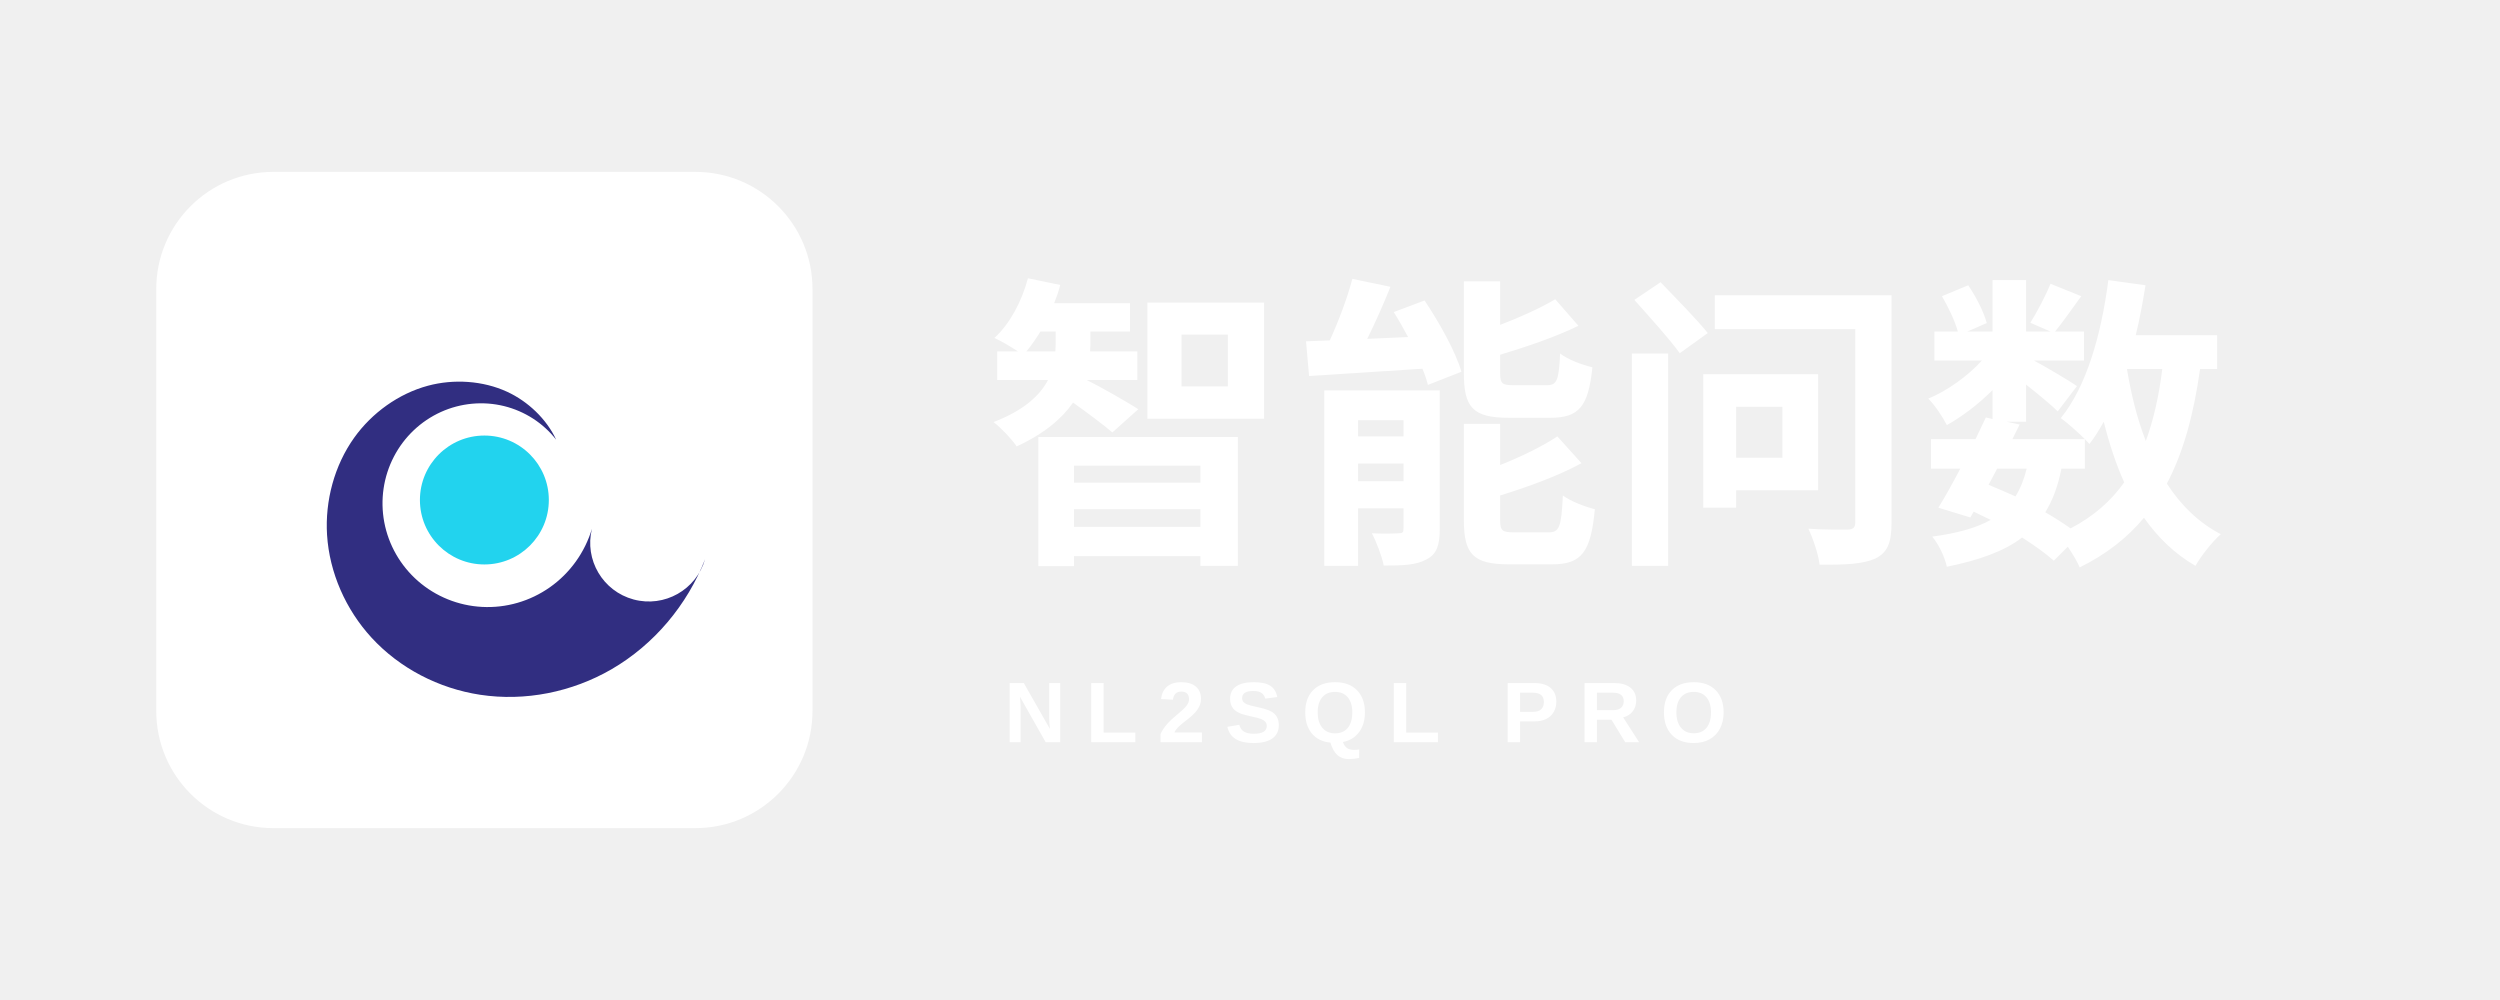
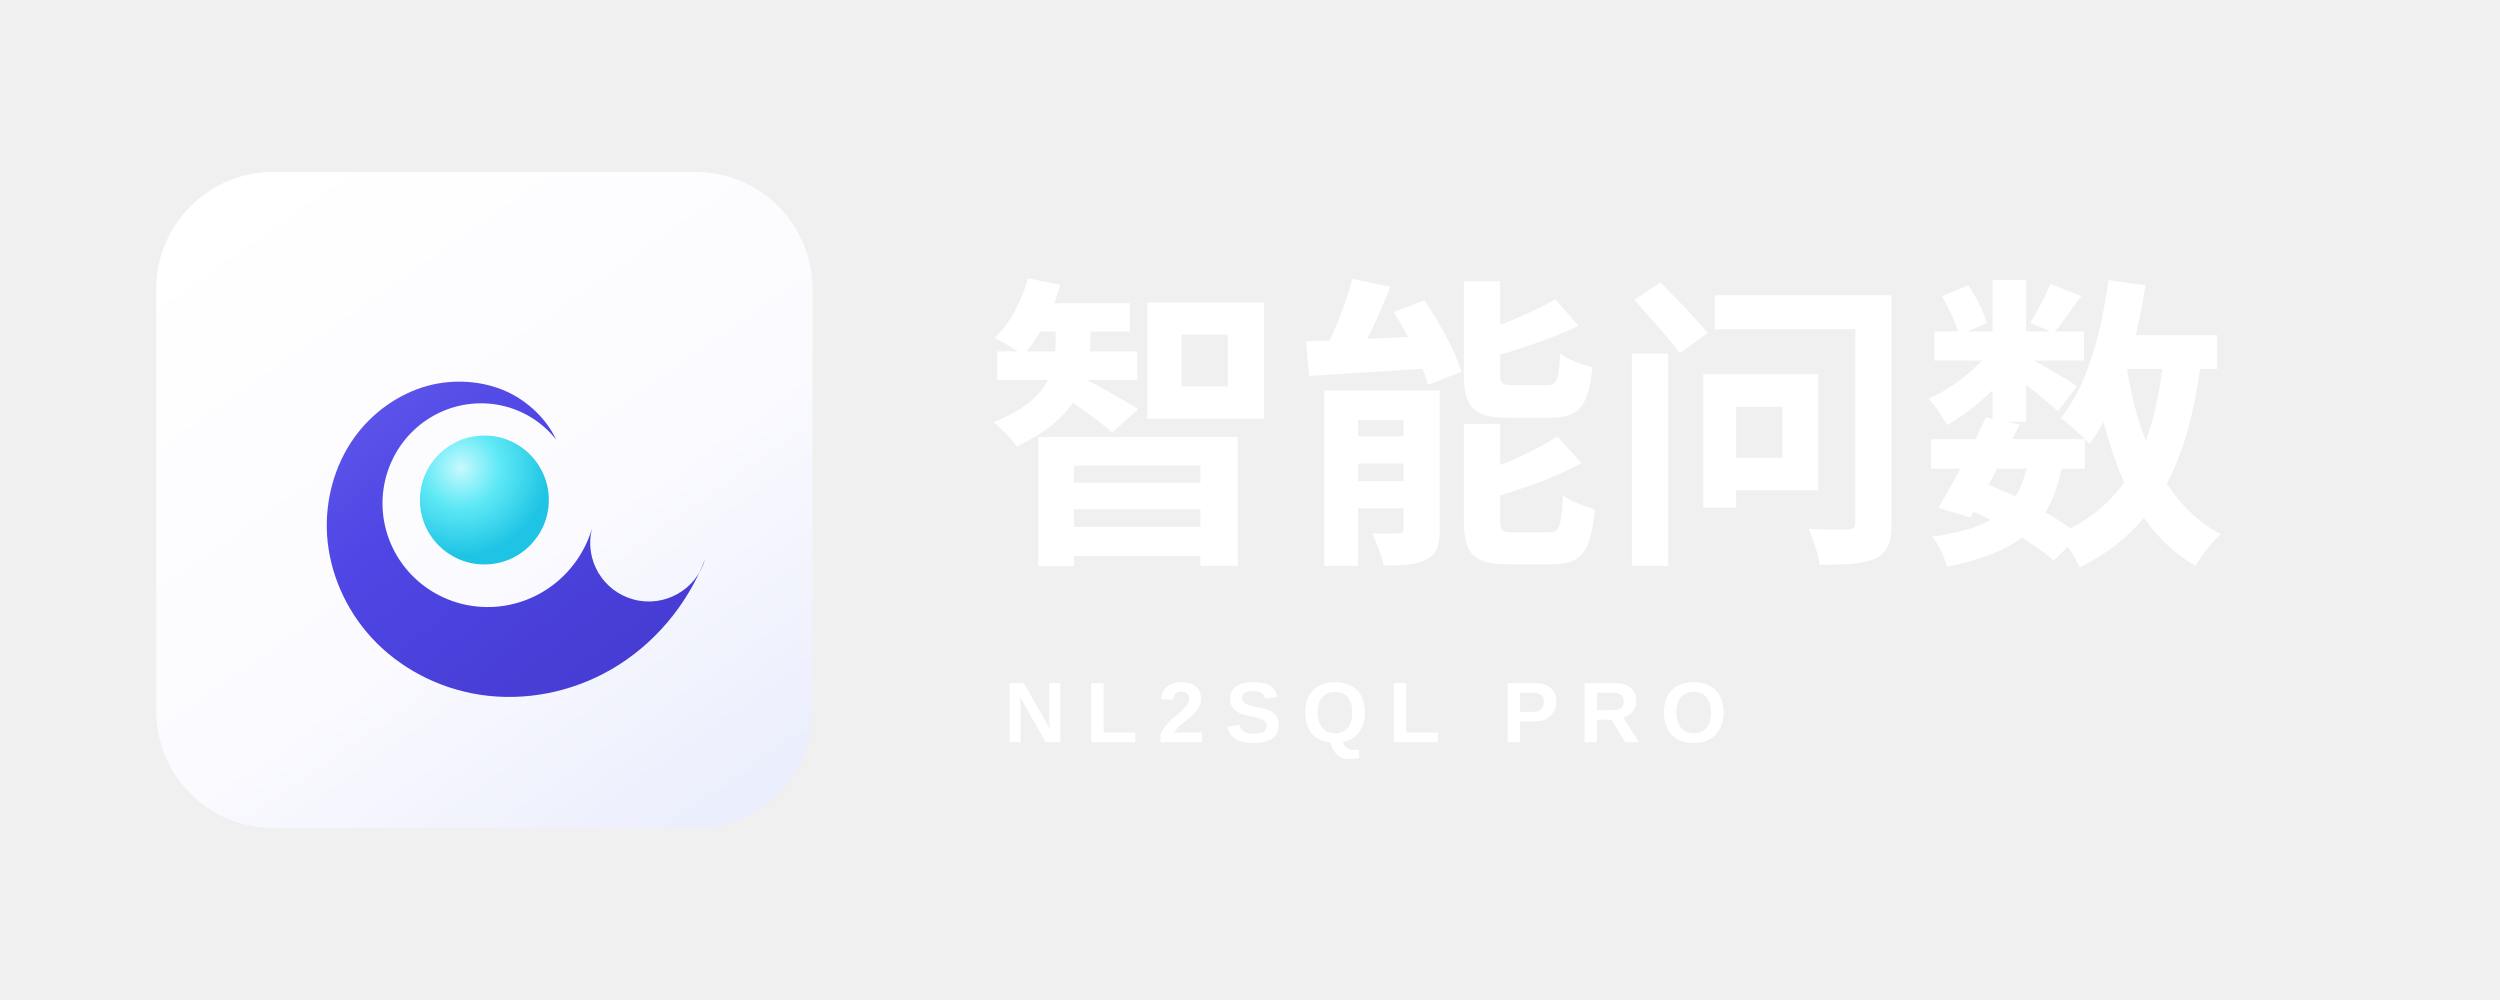
<svg xmlns="http://www.w3.org/2000/svg" viewBox="0 0 640 256" role="img" aria-label="智能问数 NL2SQL PRO">
+   <defs>
+     <linearGradient id="ink" gradientUnits="userSpaceOnUse" x1="42" y1="18" x2="214" y2="238">
+       <stop offset="0%" stop-color="#7A73F5" />
+       <stop offset="46%" stop-color="#4F46E5" />
+       <stop offset="100%" stop-color="#4033C4" />
+     </linearGradient>
+     <linearGradient id="tile" gradientUnits="userSpaceOnUse" x1="44" y1="20" x2="198" y2="240">
+       <stop offset="0%" stop-color="#FFFFFF" />
+       <stop offset="58%" stop-color="#FBFBFF" />
+       <stop offset="100%" stop-color="#EBEEFC" />
+     </linearGradient>
+     <radialGradient id="core" gradientUnits="userSpaceOnUse" cx="120" cy="117" r="30">
+       <stop offset="0%" stop-color="#C7F9FE" />
+       <stop offset="44%" stop-color="#5FE9F6" />
+       <stop offset="100%" stop-color="#1FC4E4" />
+     </radialGradient>
+   </defs>
  <svg x="28" y="32" width="192" height="192" viewBox="0 0 256 256">
-     <path fill="#FFFFFF" d="M56 16H200A40 40 0 0 1 240 56V200A40 40 0 0 1 200 240H56A40 40 0 0 1 16 200V56A40 40 0 0 1 56 16Z" />
-     <path fill="#312E81" d="M203.34 148.19            C197.23 163.86 185.91 177.37 171.36 185.8            C157.91 193.57 141.9 196.82 126.55 194.48            C112.47 192.34 99.09 185.46 89.46 174.96            C80.7 165.41 75.11 152.84 74.3 139.9            C73.58 128.26 76.8 116.19 83.59 106.7            C89.63 98.26 98.73 91.68 108.76 88.99            C117.54 86.63 127.51 87.25 135.77 91.06            C142.86 94.33 149.23 100.35 152.51 107.43            C148.05 101.72 141.78 97.69 134.74 95.95            C127.54 94.18 119.94 94.9 113.18 97.95            C106.27 101.08 100.62 106.46 97.12 113.19            C93.54 120.06 92.4 127.96 93.83 135.58            C95.29 143.36 99.36 150.42 105.32 155.64            C111.41 160.96 119.13 164.07 127.2 164.49            C135.45 164.93 143.6 162.55 150.35 157.8            C157.24 152.95 162.28 145.9 164.71 137.84            A20 20 0 0 0 203.34 148.19Z" />
-     <path fill="#22D3EE" d="M150 128A22 22 0 1 1 106 128A22 22 0 1 1 150 128Z" />
+     <path fill="url(#tile)" d="M56 16H200A40 40 0 0 1 240 56V200A40 40 0 0 1 200 240H56A40 40 0 0 1 16 200V56A40 40 0 0 1 56 16Z" />
+     <path fill="url(#ink)" d="M203.34 148.19            C197.23 163.86 185.91 177.37 171.36 185.8            C157.91 193.57 141.9 196.82 126.55 194.48            C112.47 192.34 99.09 185.46 89.46 174.96            C80.7 165.41 75.11 152.84 74.3 139.9            C73.58 128.26 76.8 116.19 83.59 106.7            C89.63 98.26 98.73 91.68 108.76 88.99            C117.54 86.63 127.51 87.25 135.77 91.06            C142.86 94.33 149.23 100.35 152.51 107.43            C148.05 101.72 141.78 97.69 134.74 95.95            C127.54 94.18 119.94 94.9 113.18 97.95            C106.27 101.08 100.62 106.46 97.12 113.19            C93.54 120.06 92.4 127.96 93.83 135.58            C95.29 143.36 99.36 150.42 105.32 155.64            C111.41 160.96 119.13 164.07 127.2 164.49            C135.45 164.93 143.6 162.55 150.35 157.8            C157.24 152.95 162.28 145.9 164.71 137.84            A20 20 0 0 0 203.34 148.19Z" />
+     <path fill="url(#core)" d="M150 128A22 22 0 1 1 106 128A22 22 0 1 1 150 128Z" />
  </svg>
  <text x="252" y="138" font-family="PingFang SC, Hiragino Sans GB, Heiti SC, Source Han Sans SC, sans-serif" font-size="78" font-weight="700" fill="#FFFFFF" letter-spacing="2">智能问数</text>
  <text x="257" y="190" font-family="Helvetica Neue, Arial, PingFang SC, sans-serif" font-size="22" font-weight="700" fill="#FFFFFF" letter-spacing="5">NL2SQL PRO</text>
</svg>
